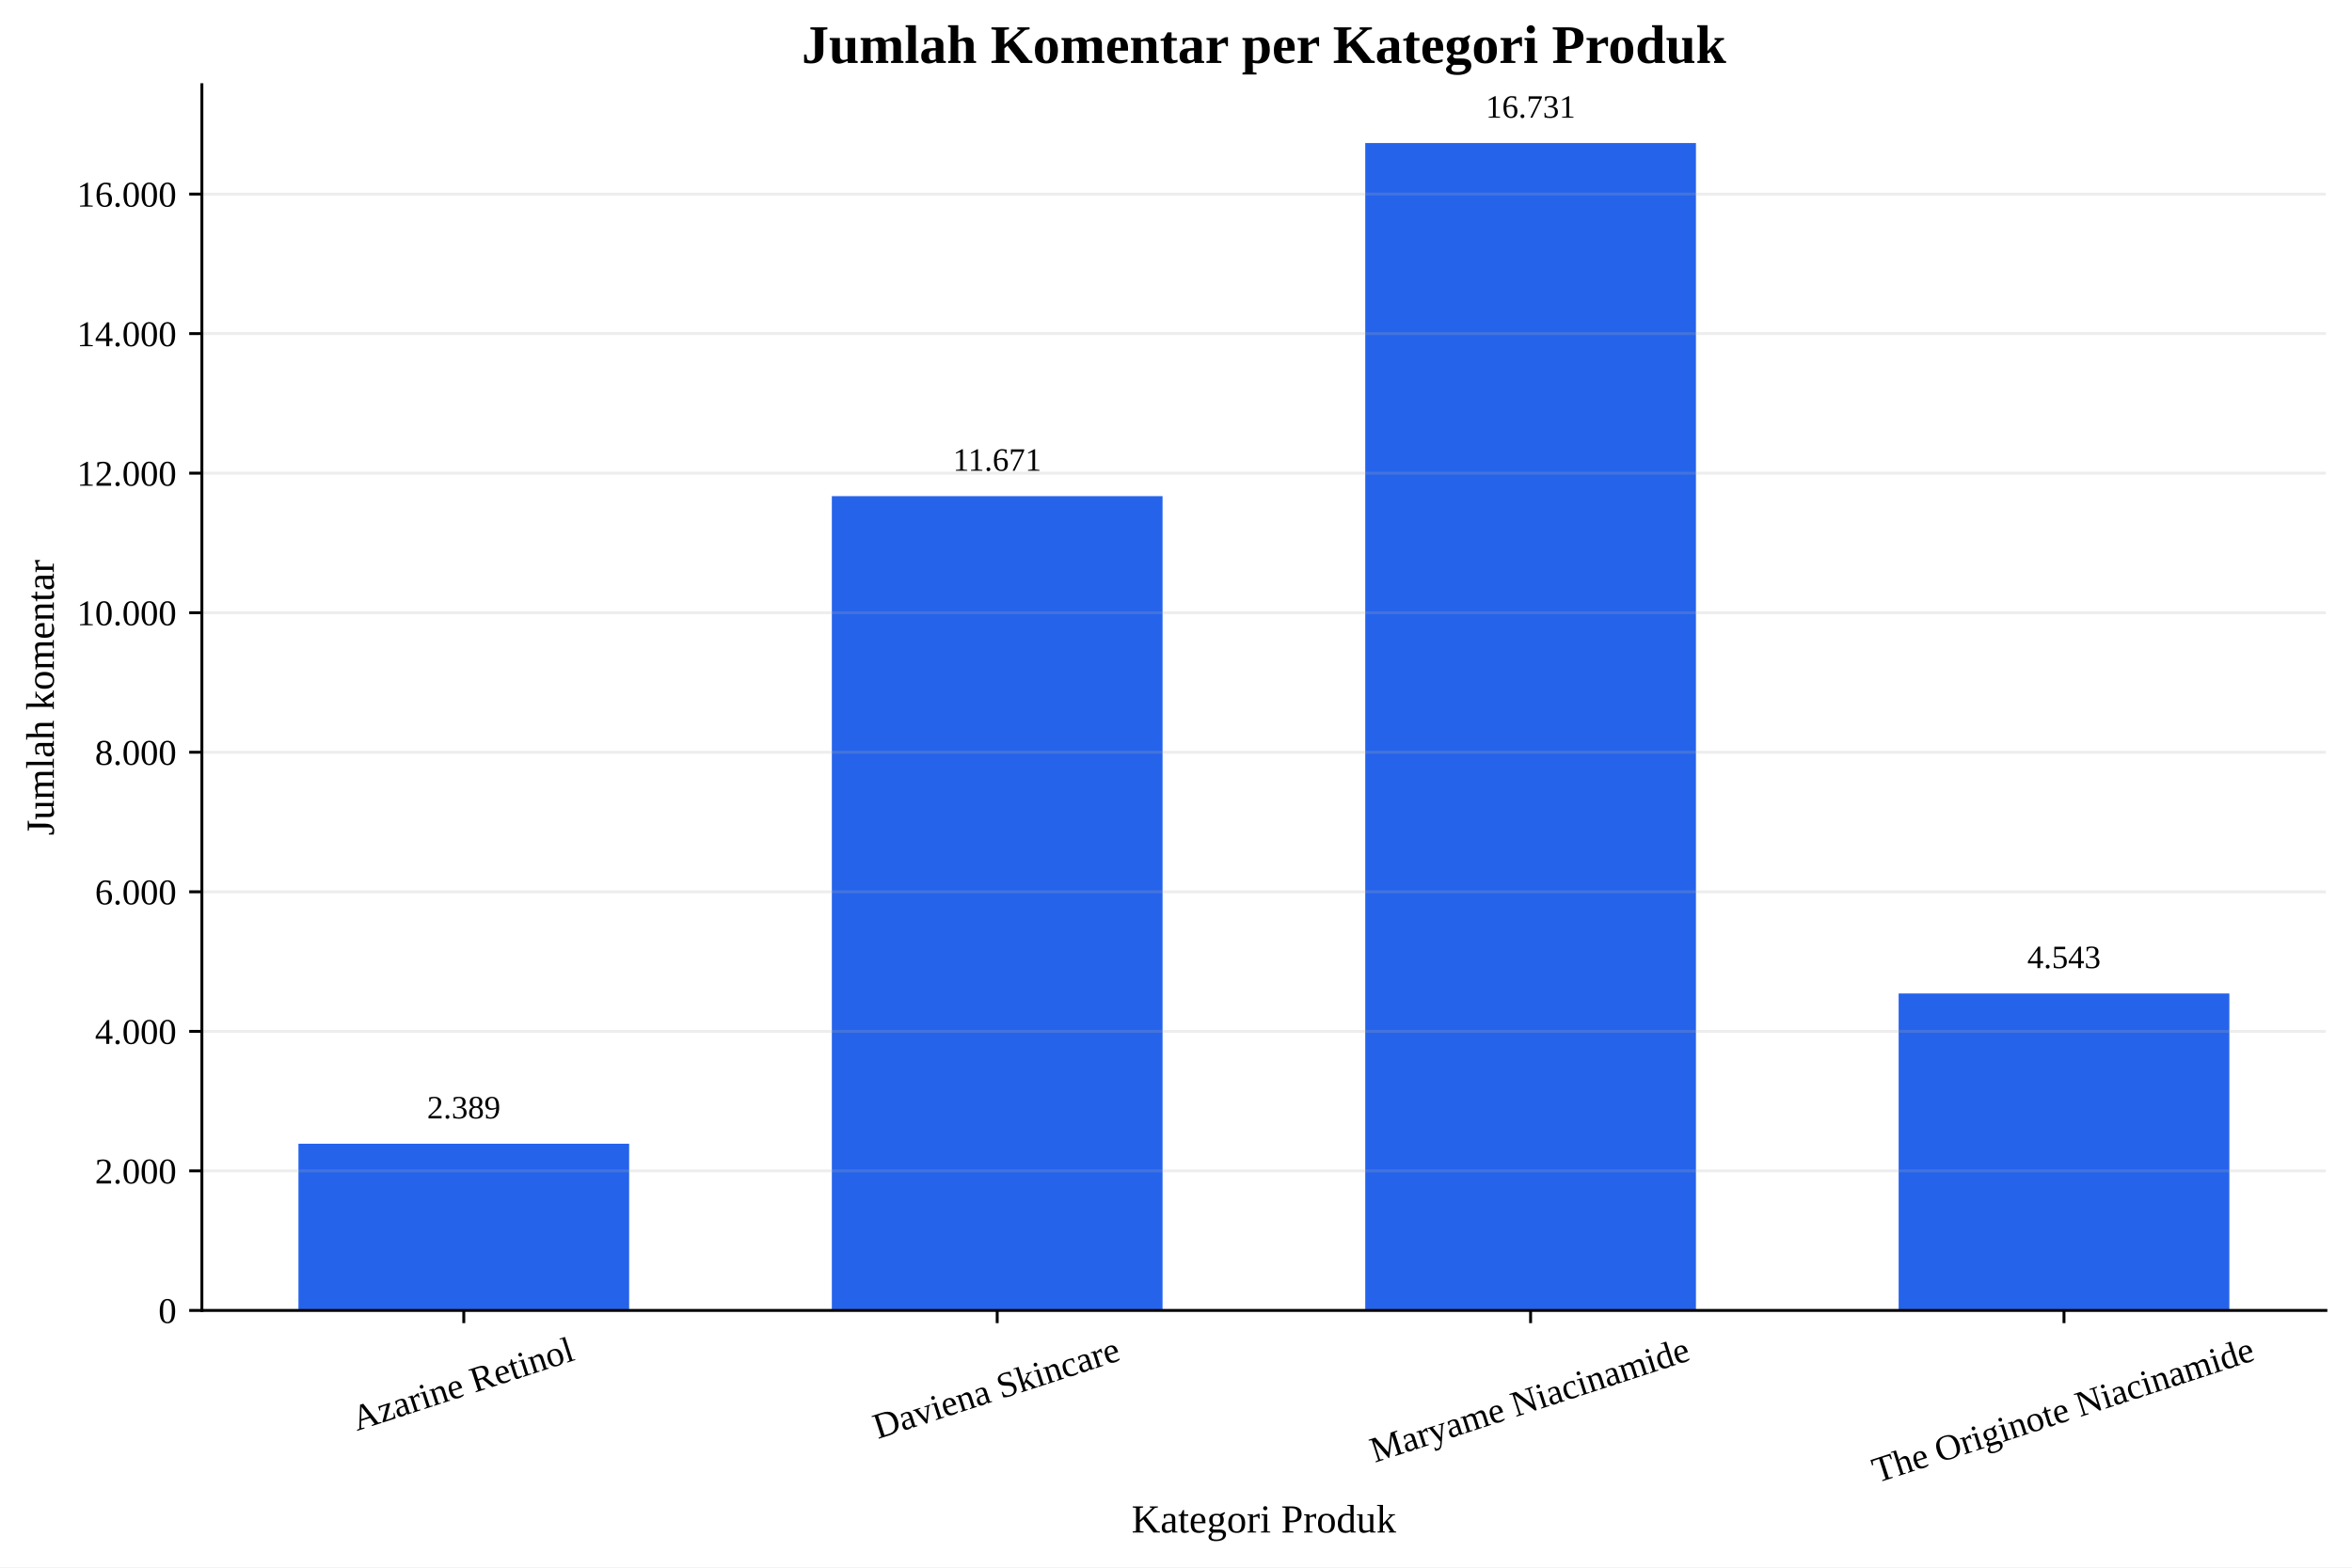
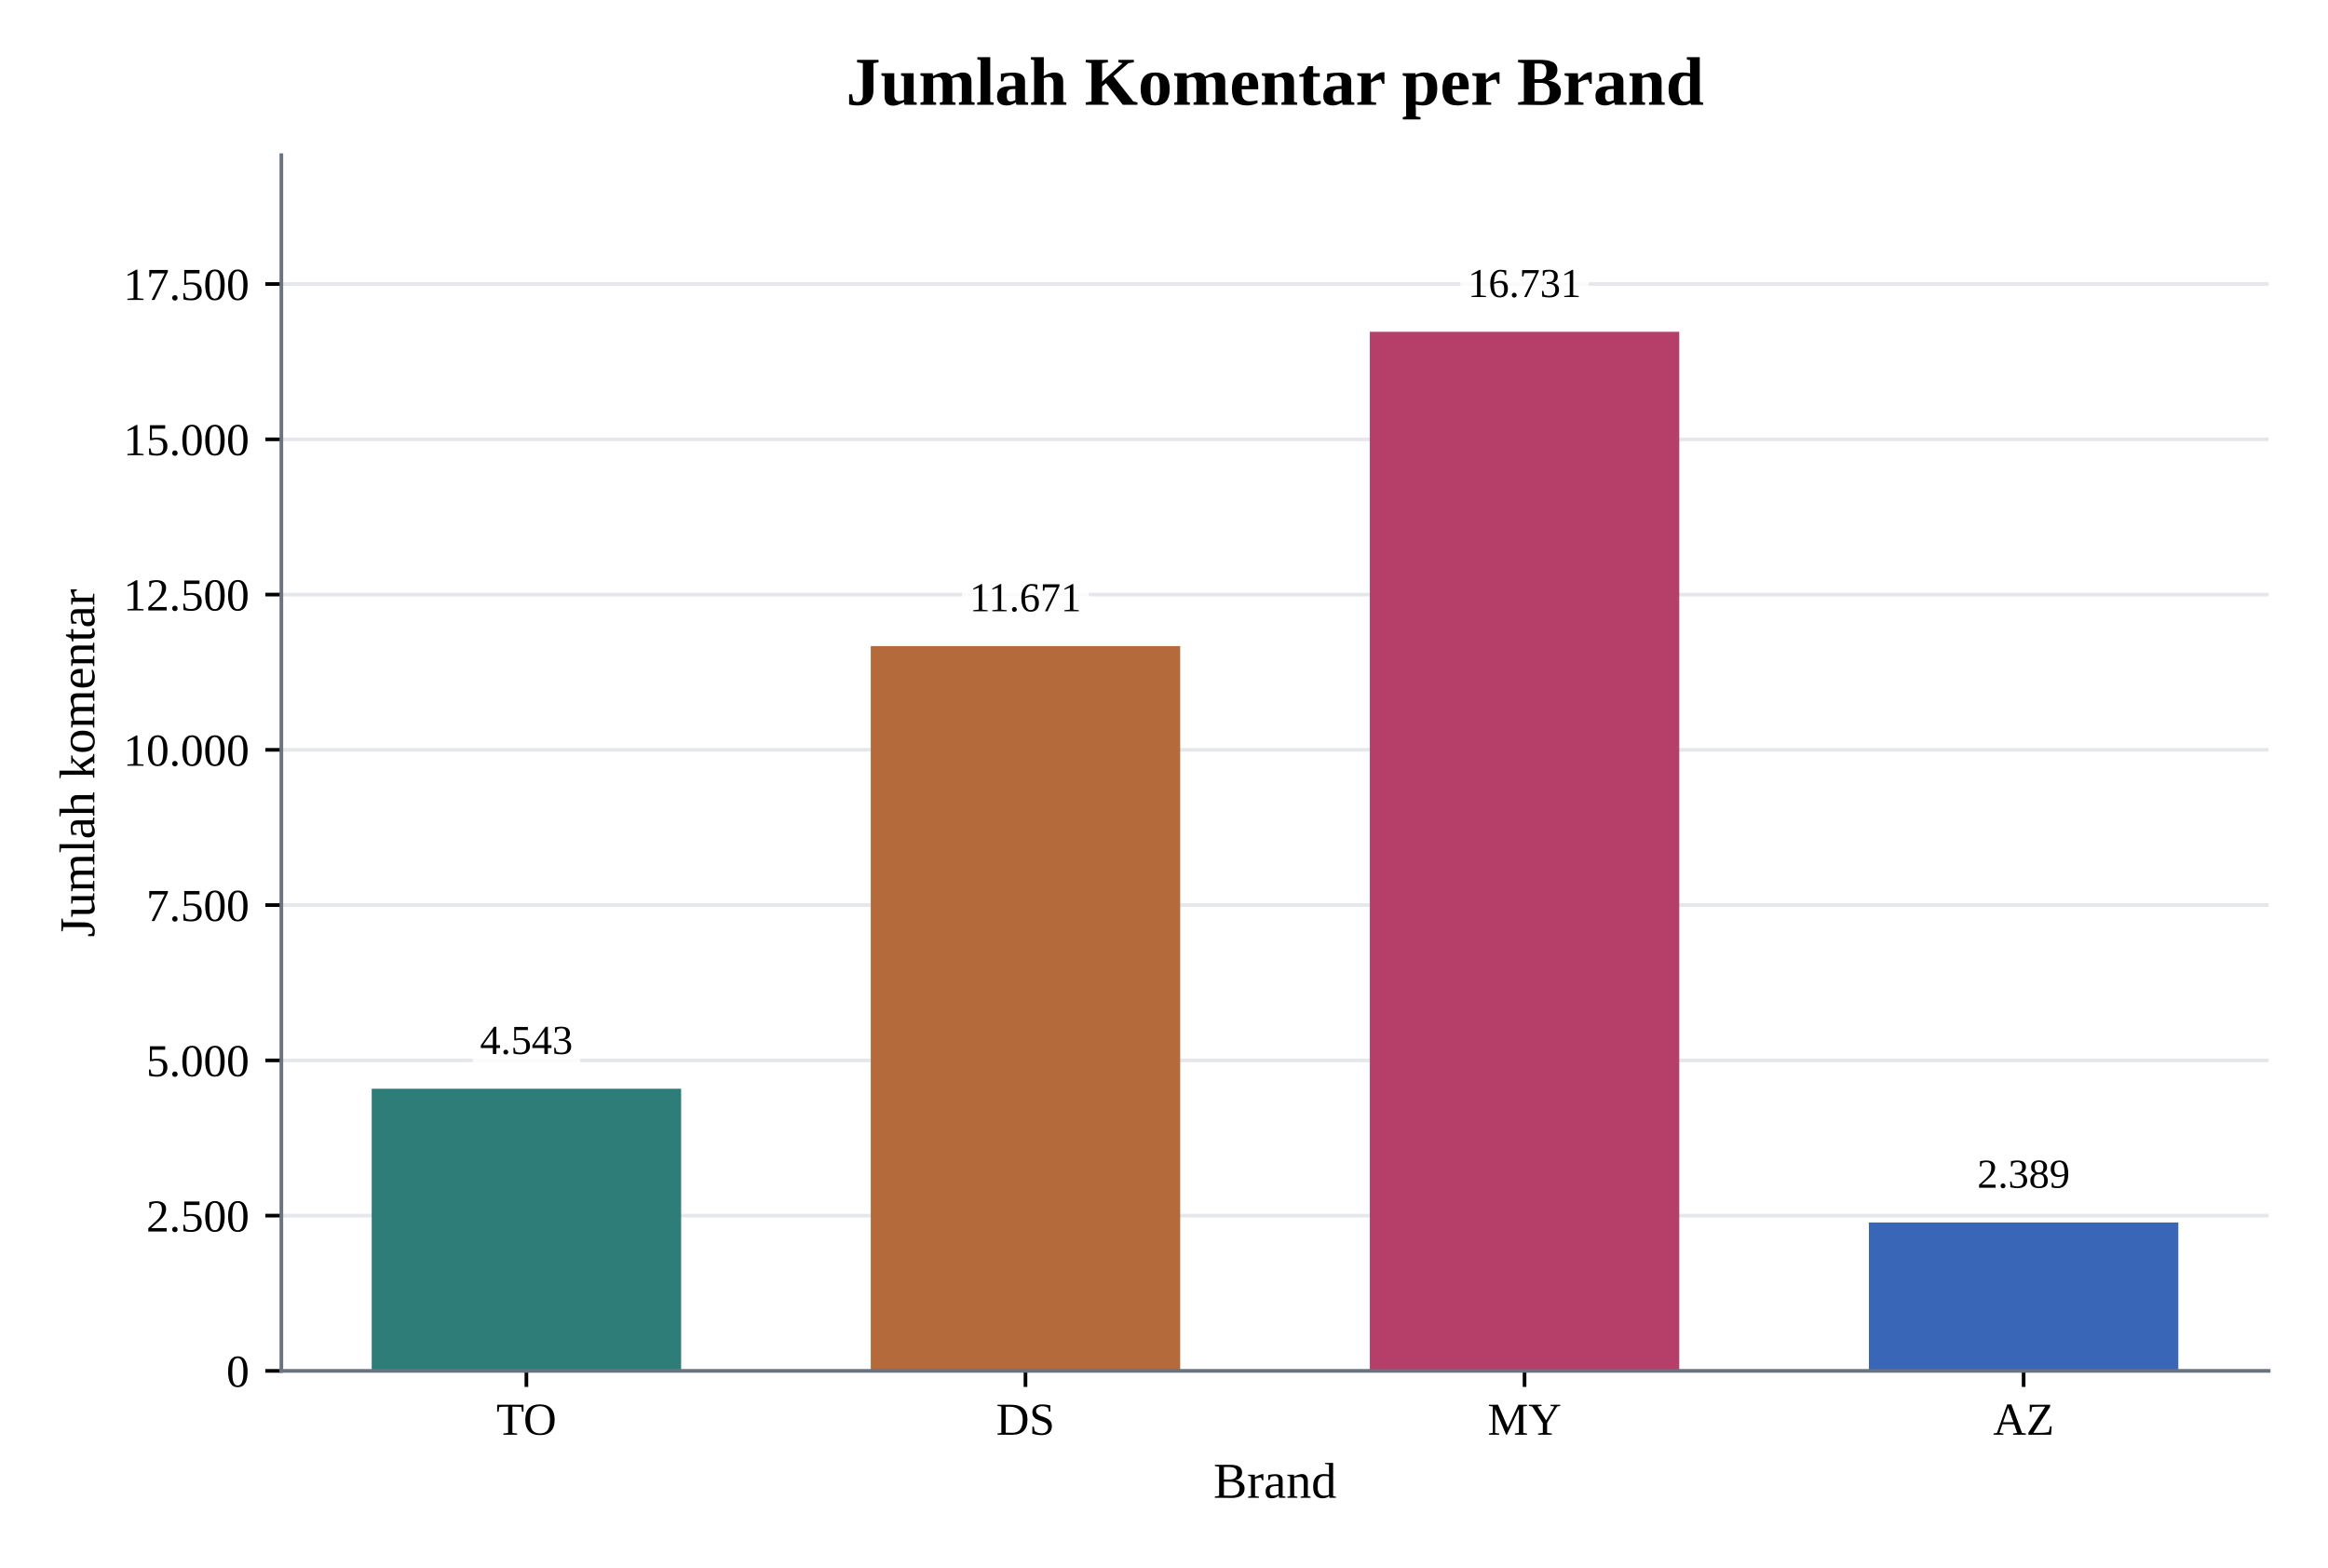
- <svg xmlns="http://www.w3.org/2000/svg" xmlns:xlink="http://www.w3.org/1999/xlink" width="648.791pt" height="432.399pt" viewBox="0 0 648.791 432.399" version="1.1">
+ <svg xmlns="http://www.w3.org/2000/svg" xmlns:xlink="http://www.w3.org/1999/xlink" width="508.461pt" height="342.477pt" viewBox="0 0 508.461 342.477" version="1.1">
  <defs>
    <style type="text/css">*{stroke-linejoin: round; stroke-linecap: butt}</style>
  </defs>
  <g id="figure_1">
    <g id="patch_1">
-       <path d="M 0 432.399  L 648.791 432.399  L 648.791 0  L 0 0  z " style="fill: #ffffff" />
+       <path d="M 0 342.477  L 508.461 342.477  L 508.461 0  L 0 0  z " style="fill: #ffffff" />
    </g>
    <g id="axes_1">
      <g id="patch_2">
-         <path d="M 55.691 361.551  L 641.591 361.551  L 641.591 23.367  L 55.691 23.367  z " style="fill: #ffffff" />
-       </g>
-       <g id="patch_3">
-         <path d="M 82.323 361.551  L 173.548 361.551  L 173.548 315.562  L 82.323 315.562  z " clip-path="url(#pef7facd90d)" style="fill: #2563eb" />
-       </g>
-       <g id="patch_4">
-         <path d="M 229.46 361.551  L 320.685 361.551  L 320.685 136.879  L 229.46 136.879  z " clip-path="url(#pef7facd90d)" style="fill: #2563eb" />
-       </g>
-       <g id="patch_5">
-         <path d="M 376.597 361.551  L 467.822 361.551  L 467.822 39.471  L 376.597 39.471  z " clip-path="url(#pef7facd90d)" style="fill: #2563eb" />
-       </g>
-       <g id="patch_6">
-         <path d="M 523.734 361.551  L 614.959 361.551  L 614.959 274.096  L 523.734 274.096  z " clip-path="url(#pef7facd90d)" style="fill: #2563eb" />
+         <path d="M 61.451 299.443  L 495.501 299.443  L 495.501 33.893  L 61.451 33.893  z " style="fill: #ffffff" />
      </g>
      <g id="matplotlib.axis_1">
        <g id="xtick_1">
          <g id="line2d_1">
            <defs>
-               <path id="m0d8f3be870" d="M 0 0  L 0 3.5  " style="stroke: #000000; stroke-width: 0.8" />
+               <path id="ma74206af4c" d="M 0 0  L 0 3.5  " style="stroke: #000000; stroke-width: 0.8" />
            </defs>
            <g>
-               <use xlink:href="#m0d8f3be870" x="127.935" y="361.551" style="stroke: #000000; stroke-width: 0.8" />
+               <use xlink:href="#ma74206af4c" x="114.972" y="299.443" style="stroke: #000000; stroke-width: 0.8" />
            </g>
          </g>
          <g id="text_1">
-             <text style="font: 10px 'Times New Roman', 'Times', 'DejaVu Serif', serif" transform="translate(98.43864 394.8057) rotate(-18)">Azarine Retinol</text>
+             <text style="font: 10px 'Times New Roman', 'Times', 'DejaVu Serif', serif; text-anchor: middle" x="114.972" y="313.387" transform="rotate(-0 114.9716 313.3866)">TO</text>
          </g>
        </g>
        <g id="xtick_2">
          <g id="line2d_2">
            <g>
-               <use xlink:href="#m0d8f3be870" x="275.073" y="361.551" style="stroke: #000000; stroke-width: 0.8" />
+               <use xlink:href="#ma74206af4c" x="223.975" y="299.443" style="stroke: #000000; stroke-width: 0.8" />
            </g>
          </g>
          <g id="text_2">
-             <text style="font: 10px 'Times New Roman', 'Times', 'DejaVu Serif', serif" transform="translate(242.146 397.0345) rotate(-18)">Daviena Skincare</text>
+             <text style="font: 10px 'Times New Roman', 'Times', 'DejaVu Serif', serif; text-anchor: middle" x="223.975" y="313.387" transform="rotate(-0 223.9746 313.3866)">DS</text>
          </g>
        </g>
        <g id="xtick_3">
          <g id="line2d_3">
            <g>
-               <use xlink:href="#m0d8f3be870" x="422.21" y="361.551" style="stroke: #000000; stroke-width: 0.8" />
+               <use xlink:href="#ma74206af4c" x="332.978" y="299.443" style="stroke: #000000; stroke-width: 0.8" />
            </g>
          </g>
          <g id="text_3">
-             <text style="font: 10px 'Times New Roman', 'Times', 'DejaVu Serif', serif" transform="translate(379.2444 403.5562) rotate(-18)">Maryame Niacinamide</text>
+             <text style="font: 10px 'Times New Roman', 'Times', 'DejaVu Serif', serif; text-anchor: middle" x="332.978" y="313.387" transform="rotate(-0 332.9776 313.3866)">MY</text>
          </g>
        </g>
        <g id="xtick_4">
          <g id="line2d_4">
            <g>
-               <use xlink:href="#m0d8f3be870" x="569.347" y="361.551" style="stroke: #000000; stroke-width: 0.8" />
+               <use xlink:href="#ma74206af4c" x="441.981" y="299.443" style="stroke: #000000; stroke-width: 0.8" />
            </g>
          </g>
          <g id="text_4">
-             <text style="font: 10px 'Times New Roman', 'Times', 'DejaVu Serif', serif" transform="translate(517.796 409.1354) rotate(-18)">The Originote Niacinamide</text>
+             <text style="font: 10px 'Times New Roman', 'Times', 'DejaVu Serif', serif; text-anchor: middle" x="441.981" y="313.387" transform="rotate(-0 441.9806 313.3866)">AZ</text>
          </g>
        </g>
        <g id="text_5">
-           <text style="font: 11px 'Times New Roman', 'Times', 'DejaVu Serif', serif; text-anchor: middle" x="348.641" y="422.826" transform="rotate(-0 348.6411 422.8257)">Kategori Produk</text>
+           <text style="font: 11px 'Times New Roman', 'Times', 'DejaVu Serif', serif; text-anchor: middle" x="278.476" y="327.164" transform="rotate(-0 278.4761 327.1637)">Brand</text>
        </g>
      </g>
      <g id="matplotlib.axis_2">
        <g id="ytick_1">
          <g id="line2d_5">
-             <path d="M 55.691 361.551  L 641.591 361.551  " clip-path="url(#pef7facd90d)" style="fill: none; stroke: #b0b0b0; stroke-opacity: 0.22; stroke-width: 0.8; stroke-linecap: square" />
+             <path d="M 61.451 299.443  L 495.501 299.443  " clip-path="url(#p32261a1798)" style="fill: none; stroke: #e5e7eb; stroke-width: 0.8; stroke-linecap: square" />
          </g>
          <g id="line2d_6">
            <defs>
-               <path id="m10246b21ef" d="M 0 0  L -3.5 0  " style="stroke: #000000; stroke-width: 0.8" />
+               <path id="m9a11aca9d6" d="M 0 0  L -3.5 0  " style="stroke: #000000; stroke-width: 0.8" />
            </defs>
            <g>
-               <use xlink:href="#m10246b21ef" x="55.691" y="361.551" style="stroke: #000000; stroke-width: 0.8" />
+               <use xlink:href="#m9a11aca9d6" x="61.451" y="299.443" style="stroke: #000000; stroke-width: 0.8" />
            </g>
          </g>
          <g id="text_6">
-             <text style="font: 10px 'Times New Roman', 'Times', 'DejaVu Serif', serif; text-anchor: end" x="48.691" y="365.023" transform="rotate(-0 48.69109 365.0231)">0</text>
+             <text style="font: 10px 'Times New Roman', 'Times', 'DejaVu Serif', serif; text-anchor: end" x="54.451" y="302.915" transform="rotate(-0 54.45109 302.9147)">0</text>
          </g>
        </g>
        <g id="ytick_2">
          <g id="line2d_7">
-             <path d="M 55.691 323.05  L 641.591 323.05  " clip-path="url(#pef7facd90d)" style="fill: none; stroke: #b0b0b0; stroke-opacity: 0.22; stroke-width: 0.8; stroke-linecap: square" />
+             <path d="M 61.451 265.529  L 495.501 265.529  " clip-path="url(#p32261a1798)" style="fill: none; stroke: #e5e7eb; stroke-width: 0.8; stroke-linecap: square" />
          </g>
          <g id="line2d_8">
            <g>
-               <use xlink:href="#m10246b21ef" x="55.691" y="323.05" style="stroke: #000000; stroke-width: 0.8" />
+               <use xlink:href="#m9a11aca9d6" x="61.451" y="265.529" style="stroke: #000000; stroke-width: 0.8" />
            </g>
          </g>
          <g id="text_7">
-             <text style="font: 10px 'Times New Roman', 'Times', 'DejaVu Serif', serif; text-anchor: end" x="48.691" y="326.522" transform="rotate(-0 48.69109 326.5221)">2.000</text>
+             <text style="font: 10px 'Times New Roman', 'Times', 'DejaVu Serif', serif; text-anchor: end" x="54.451" y="269.001" transform="rotate(-0 54.45109 269.0007)">2.500</text>
          </g>
        </g>
        <g id="ytick_3">
          <g id="line2d_9">
-             <path d="M 55.691 284.549  L 641.591 284.549  " clip-path="url(#pef7facd90d)" style="fill: none; stroke: #b0b0b0; stroke-opacity: 0.22; stroke-width: 0.8; stroke-linecap: square" />
+             <path d="M 61.451 231.615  L 495.501 231.615  " clip-path="url(#p32261a1798)" style="fill: none; stroke: #e5e7eb; stroke-width: 0.8; stroke-linecap: square" />
          </g>
          <g id="line2d_10">
            <g>
-               <use xlink:href="#m10246b21ef" x="55.691" y="284.549" style="stroke: #000000; stroke-width: 0.8" />
+               <use xlink:href="#m9a11aca9d6" x="61.451" y="231.615" style="stroke: #000000; stroke-width: 0.8" />
            </g>
          </g>
          <g id="text_8">
-             <text style="font: 10px 'Times New Roman', 'Times', 'DejaVu Serif', serif; text-anchor: end" x="48.691" y="288.021" transform="rotate(-0 48.69109 288.0211)">4.000</text>
+             <text style="font: 10px 'Times New Roman', 'Times', 'DejaVu Serif', serif; text-anchor: end" x="54.451" y="235.087" transform="rotate(-0 54.45109 235.0868)">5.000</text>
          </g>
        </g>
        <g id="ytick_4">
          <g id="line2d_11">
-             <path d="M 55.691 246.048  L 641.591 246.048  " clip-path="url(#pef7facd90d)" style="fill: none; stroke: #b0b0b0; stroke-opacity: 0.22; stroke-width: 0.8; stroke-linecap: square" />
+             <path d="M 61.451 197.701  L 495.501 197.701  " clip-path="url(#p32261a1798)" style="fill: none; stroke: #e5e7eb; stroke-width: 0.8; stroke-linecap: square" />
          </g>
          <g id="line2d_12">
            <g>
-               <use xlink:href="#m10246b21ef" x="55.691" y="246.048" style="stroke: #000000; stroke-width: 0.8" />
+               <use xlink:href="#m9a11aca9d6" x="61.451" y="197.701" style="stroke: #000000; stroke-width: 0.8" />
            </g>
          </g>
          <g id="text_9">
-             <text style="font: 10px 'Times New Roman', 'Times', 'DejaVu Serif', serif; text-anchor: end" x="48.691" y="249.52" transform="rotate(-0 48.69109 249.5201)">6.000</text>
+             <text style="font: 10px 'Times New Roman', 'Times', 'DejaVu Serif', serif; text-anchor: end" x="54.451" y="201.173" transform="rotate(-0 54.45109 201.1728)">7.500</text>
          </g>
        </g>
        <g id="ytick_5">
          <g id="line2d_13">
-             <path d="M 55.691 207.547  L 641.591 207.547  " clip-path="url(#pef7facd90d)" style="fill: none; stroke: #b0b0b0; stroke-opacity: 0.22; stroke-width: 0.8; stroke-linecap: square" />
+             <path d="M 61.451 163.787  L 495.501 163.787  " clip-path="url(#p32261a1798)" style="fill: none; stroke: #e5e7eb; stroke-width: 0.8; stroke-linecap: square" />
          </g>
          <g id="line2d_14">
            <g>
-               <use xlink:href="#m10246b21ef" x="55.691" y="207.547" style="stroke: #000000; stroke-width: 0.8" />
+               <use xlink:href="#m9a11aca9d6" x="61.451" y="163.787" style="stroke: #000000; stroke-width: 0.8" />
            </g>
          </g>
          <g id="text_10">
-             <text style="font: 10px 'Times New Roman', 'Times', 'DejaVu Serif', serif; text-anchor: end" x="48.691" y="211.019" transform="rotate(-0 48.69109 211.0191)">8.000</text>
+             <text style="font: 10px 'Times New Roman', 'Times', 'DejaVu Serif', serif; text-anchor: end" x="54.451" y="167.259" transform="rotate(-0 54.45109 167.2588)">10.000</text>
          </g>
        </g>
        <g id="ytick_6">
          <g id="line2d_15">
-             <path d="M 55.691 169.046  L 641.591 169.046  " clip-path="url(#pef7facd90d)" style="fill: none; stroke: #b0b0b0; stroke-opacity: 0.22; stroke-width: 0.8; stroke-linecap: square" />
+             <path d="M 61.451 129.873  L 495.501 129.873  " clip-path="url(#p32261a1798)" style="fill: none; stroke: #e5e7eb; stroke-width: 0.8; stroke-linecap: square" />
          </g>
          <g id="line2d_16">
            <g>
-               <use xlink:href="#m10246b21ef" x="55.691" y="169.046" style="stroke: #000000; stroke-width: 0.8" />
+               <use xlink:href="#m9a11aca9d6" x="61.451" y="129.873" style="stroke: #000000; stroke-width: 0.8" />
            </g>
          </g>
          <g id="text_11">
-             <text style="font: 10px 'Times New Roman', 'Times', 'DejaVu Serif', serif; text-anchor: end" x="48.691" y="172.518" transform="rotate(-0 48.69109 172.5181)">10.000</text>
+             <text style="font: 10px 'Times New Roman', 'Times', 'DejaVu Serif', serif; text-anchor: end" x="54.451" y="133.345" transform="rotate(-0 54.45109 133.3449)">12.500</text>
          </g>
        </g>
        <g id="ytick_7">
          <g id="line2d_17">
-             <path d="M 55.691 130.545  L 641.591 130.545  " clip-path="url(#pef7facd90d)" style="fill: none; stroke: #b0b0b0; stroke-opacity: 0.22; stroke-width: 0.8; stroke-linecap: square" />
+             <path d="M 61.451 95.959  L 495.501 95.959  " clip-path="url(#p32261a1798)" style="fill: none; stroke: #e5e7eb; stroke-width: 0.8; stroke-linecap: square" />
          </g>
          <g id="line2d_18">
            <g>
-               <use xlink:href="#m10246b21ef" x="55.691" y="130.545" style="stroke: #000000; stroke-width: 0.8" />
+               <use xlink:href="#m9a11aca9d6" x="61.451" y="95.959" style="stroke: #000000; stroke-width: 0.8" />
            </g>
          </g>
          <g id="text_12">
-             <text style="font: 10px 'Times New Roman', 'Times', 'DejaVu Serif', serif; text-anchor: end" x="48.691" y="134.017" transform="rotate(-0 48.69109 134.0171)">12.000</text>
+             <text style="font: 10px 'Times New Roman', 'Times', 'DejaVu Serif', serif; text-anchor: end" x="54.451" y="99.431" transform="rotate(-0 54.45109 99.4309)">15.000</text>
          </g>
        </g>
        <g id="ytick_8">
          <g id="line2d_19">
-             <path d="M 55.691 92.044  L 641.591 92.044  " clip-path="url(#pef7facd90d)" style="fill: none; stroke: #b0b0b0; stroke-opacity: 0.22; stroke-width: 0.8; stroke-linecap: square" />
+             <path d="M 61.451 62.045  L 495.501 62.045  " clip-path="url(#p32261a1798)" style="fill: none; stroke: #e5e7eb; stroke-width: 0.8; stroke-linecap: square" />
          </g>
          <g id="line2d_20">
            <g>
-               <use xlink:href="#m10246b21ef" x="55.691" y="92.044" style="stroke: #000000; stroke-width: 0.8" />
+               <use xlink:href="#m9a11aca9d6" x="61.451" y="62.045" style="stroke: #000000; stroke-width: 0.8" />
            </g>
          </g>
          <g id="text_13">
-             <text style="font: 10px 'Times New Roman', 'Times', 'DejaVu Serif', serif; text-anchor: end" x="48.691" y="95.516" transform="rotate(-0 48.69109 95.51616)">14.000</text>
-           </g>
-         </g>
-         <g id="ytick_9">
-           <g id="line2d_21">
-             <path d="M 55.691 53.543  L 641.591 53.543  " clip-path="url(#pef7facd90d)" style="fill: none; stroke: #b0b0b0; stroke-opacity: 0.22; stroke-width: 0.8; stroke-linecap: square" />
-           </g>
-           <g id="line2d_22">
-             <g>
-               <use xlink:href="#m10246b21ef" x="55.691" y="53.543" style="stroke: #000000; stroke-width: 0.8" />
-             </g>
-           </g>
-           <g id="text_14">
-             <text style="font: 10px 'Times New Roman', 'Times', 'DejaVu Serif', serif; text-anchor: end" x="48.691" y="57.015" transform="rotate(-0 48.69109 57.01517)">16.000</text>
-           </g>
-         </g>
-         <g id="text_15">
-           <text style="font: 11px 'Times New Roman', 'Times', 'DejaVu Serif', serif; text-anchor: middle" x="14.838" y="192.459" transform="rotate(-90 14.83812 192.4592)">Jumlah komentar</text>
-         </g>
+             <text style="font: 10px 'Times New Roman', 'Times', 'DejaVu Serif', serif; text-anchor: end" x="54.451" y="65.517" transform="rotate(-0 54.45109 65.51694)">17.500</text>
+           </g>
+         </g>
+         <g id="text_14">
+           <text style="font: 11px 'Times New Roman', 'Times', 'DejaVu Serif', serif; text-anchor: middle" x="20.598" y="166.668" transform="rotate(-90 20.59812 166.6678)">Jumlah komentar</text>
+         </g>
+       </g>
+       <g id="patch_3">
+         <path d="M 81.181 299.443  L 148.763 299.443  L 148.763 237.814  L 81.181 237.814  z " clip-path="url(#p32261a1798)" style="fill: #2e7d78" />
+       </g>
+       <g id="patch_4">
+         <path d="M 190.184 299.443  L 257.766 299.443  L 257.766 141.119  L 190.184 141.119  z " clip-path="url(#p32261a1798)" style="fill: #b46a3a" />
+       </g>
+       <g id="patch_5">
+         <path d="M 299.187 299.443  L 366.769 299.443  L 366.769 72.477  L 299.187 72.477  z " clip-path="url(#p32261a1798)" style="fill: #b63f6a" />
+       </g>
+       <g id="patch_6">
+         <path d="M 408.19 299.443  L 475.772 299.443  L 475.772 267.035  L 408.19 267.035  z " clip-path="url(#p32261a1798)" style="fill: #3a66b7" />
      </g>
      <g id="patch_7">
-         <path d="M 55.691 361.551  L 55.691 23.367  " style="fill: none; stroke: #000000; stroke-width: 0.8; stroke-linejoin: miter; stroke-linecap: square" />
+         <path d="M 61.451 299.443  L 61.451 33.893  " style="fill: none; stroke: #6b7280; stroke-width: 0.8; stroke-linejoin: miter; stroke-linecap: square" />
      </g>
      <g id="patch_8">
-         <path d="M 55.691 361.551  L 641.591 361.551  " style="fill: none; stroke: #000000; stroke-width: 0.8; stroke-linejoin: miter; stroke-linecap: square" />
+         <path d="M 61.451 299.443  L 495.501 299.443  " style="fill: none; stroke: #6b7280; stroke-width: 0.8; stroke-linejoin: miter; stroke-linecap: square" />
+       </g>
+       <g id="text_15">
+         <g id="patch_9">
+           <path d="M 104.847 233.76  L 125.097 233.76  Q 126.717 233.76 126.717 232.14  L 126.717 223.966  Q 126.717 222.346 125.097 222.346  L 104.847 222.346  Q 103.227 222.346 103.227 223.966  L 103.227 232.14  Q 103.227 233.76 104.847 233.76  z " style="fill: #ffffff; opacity: 0.85" />
+         </g>
+         <text style="font: 9px 'Times New Roman', 'Times', 'DejaVu Serif', serif; text-anchor: middle" x="114.972" y="230.215" transform="rotate(-0 114.9716 230.2151)">4.543</text>
      </g>
      <g id="text_16">
-         <text style="font: 9px 'Times New Roman', 'Times', 'DejaVu Serif', serif; text-anchor: middle" x="127.935" y="308.564" transform="rotate(-0 127.9354 308.5638)">2.389</text>
+         <g id="patch_10">
+           <path d="M 211.768 137.065  L 236.181 137.065  Q 237.801 137.065 237.801 135.445  L 237.801 127.27  Q 237.801 125.65 236.181 125.65  L 211.768 125.65  Q 210.148 125.65 210.148 127.27  L 210.148 135.445  Q 210.148 137.065 211.768 137.065  z " style="fill: #ffffff; opacity: 0.85" />
+         </g>
+         <text style="font: 9px 'Times New Roman', 'Times', 'DejaVu Serif', serif; text-anchor: middle" x="223.975" y="133.52" transform="rotate(-0 223.9746 133.5196)">11.671</text>
      </g>
      <g id="text_17">
-         <text style="font: 9px 'Times New Roman', 'Times', 'DejaVu Serif', serif; text-anchor: middle" x="275.073" y="129.881" transform="rotate(-0 275.0725 129.8808)">11.671</text>
+         <g id="patch_11">
+           <path d="M 320.603 68.423  L 345.353 68.423  Q 346.973 68.423 346.973 66.803  L 346.973 58.628  Q 346.973 57.008 345.353 57.008  L 320.603 57.008  Q 318.983 57.008 318.983 58.628  L 318.983 66.803  Q 318.983 68.423 320.603 68.423  z " style="fill: #ffffff; opacity: 0.85" />
+         </g>
+         <text style="font: 9px 'Times New Roman', 'Times', 'DejaVu Serif', serif; text-anchor: middle" x="332.978" y="64.878" transform="rotate(-0 332.9776 64.8777)">16.731</text>
      </g>
      <g id="text_18">
-         <text style="font: 9px 'Times New Roman', 'Times', 'DejaVu Serif', serif; text-anchor: middle" x="422.21" y="32.473" transform="rotate(-0 422.2097 32.47327)">16.731</text>
+         <g id="patch_12">
+           <path d="M 431.856 262.98  L 452.106 262.98  Q 453.726 262.98 453.726 261.36  L 453.726 253.186  Q 453.726 251.566 452.106 251.566  L 431.856 251.566  Q 430.236 251.566 430.236 253.186  L 430.236 261.36  Q 430.236 262.98 431.856 262.98  z " style="fill: #ffffff; opacity: 0.85" />
+         </g>
+         <text style="font: 9px 'Times New Roman', 'Times', 'DejaVu Serif', serif; text-anchor: middle" x="441.981" y="259.435" transform="rotate(-0 441.9806 259.4353)">2.389</text>
      </g>
      <g id="text_19">
-         <text style="font: 9px 'Times New Roman', 'Times', 'DejaVu Serif', serif; text-anchor: middle" x="569.347" y="267.098" transform="rotate(-0 569.3468 267.0983)">4.543</text>
-       </g>
-       <g id="text_20">
-         <text style="font: 700 15px 'Times New Roman', 'Times', 'DejaVu Serif', serif; text-anchor: middle" x="348.641" y="17.367" transform="rotate(-0 348.6411 17.36719)">Jumlah Komentar per Kategori Produk</text>
+         <text style="font: 700 15px 'Times New Roman', 'Times', 'DejaVu Serif', serif; text-anchor: middle" x="278.476" y="22.893" transform="rotate(-0 278.4761 22.89281)">Jumlah Komentar per Brand</text>
      </g>
    </g>
  </g>
  <defs>
-     <clipPath id="pef7facd90d">
-       <rect x="55.691" y="23.367" width="585.9" height="338.184" />
+     <clipPath id="p32261a1798">
+       <rect x="61.451" y="33.893" width="434.05" height="265.55" />
    </clipPath>
  </defs>
</svg>
